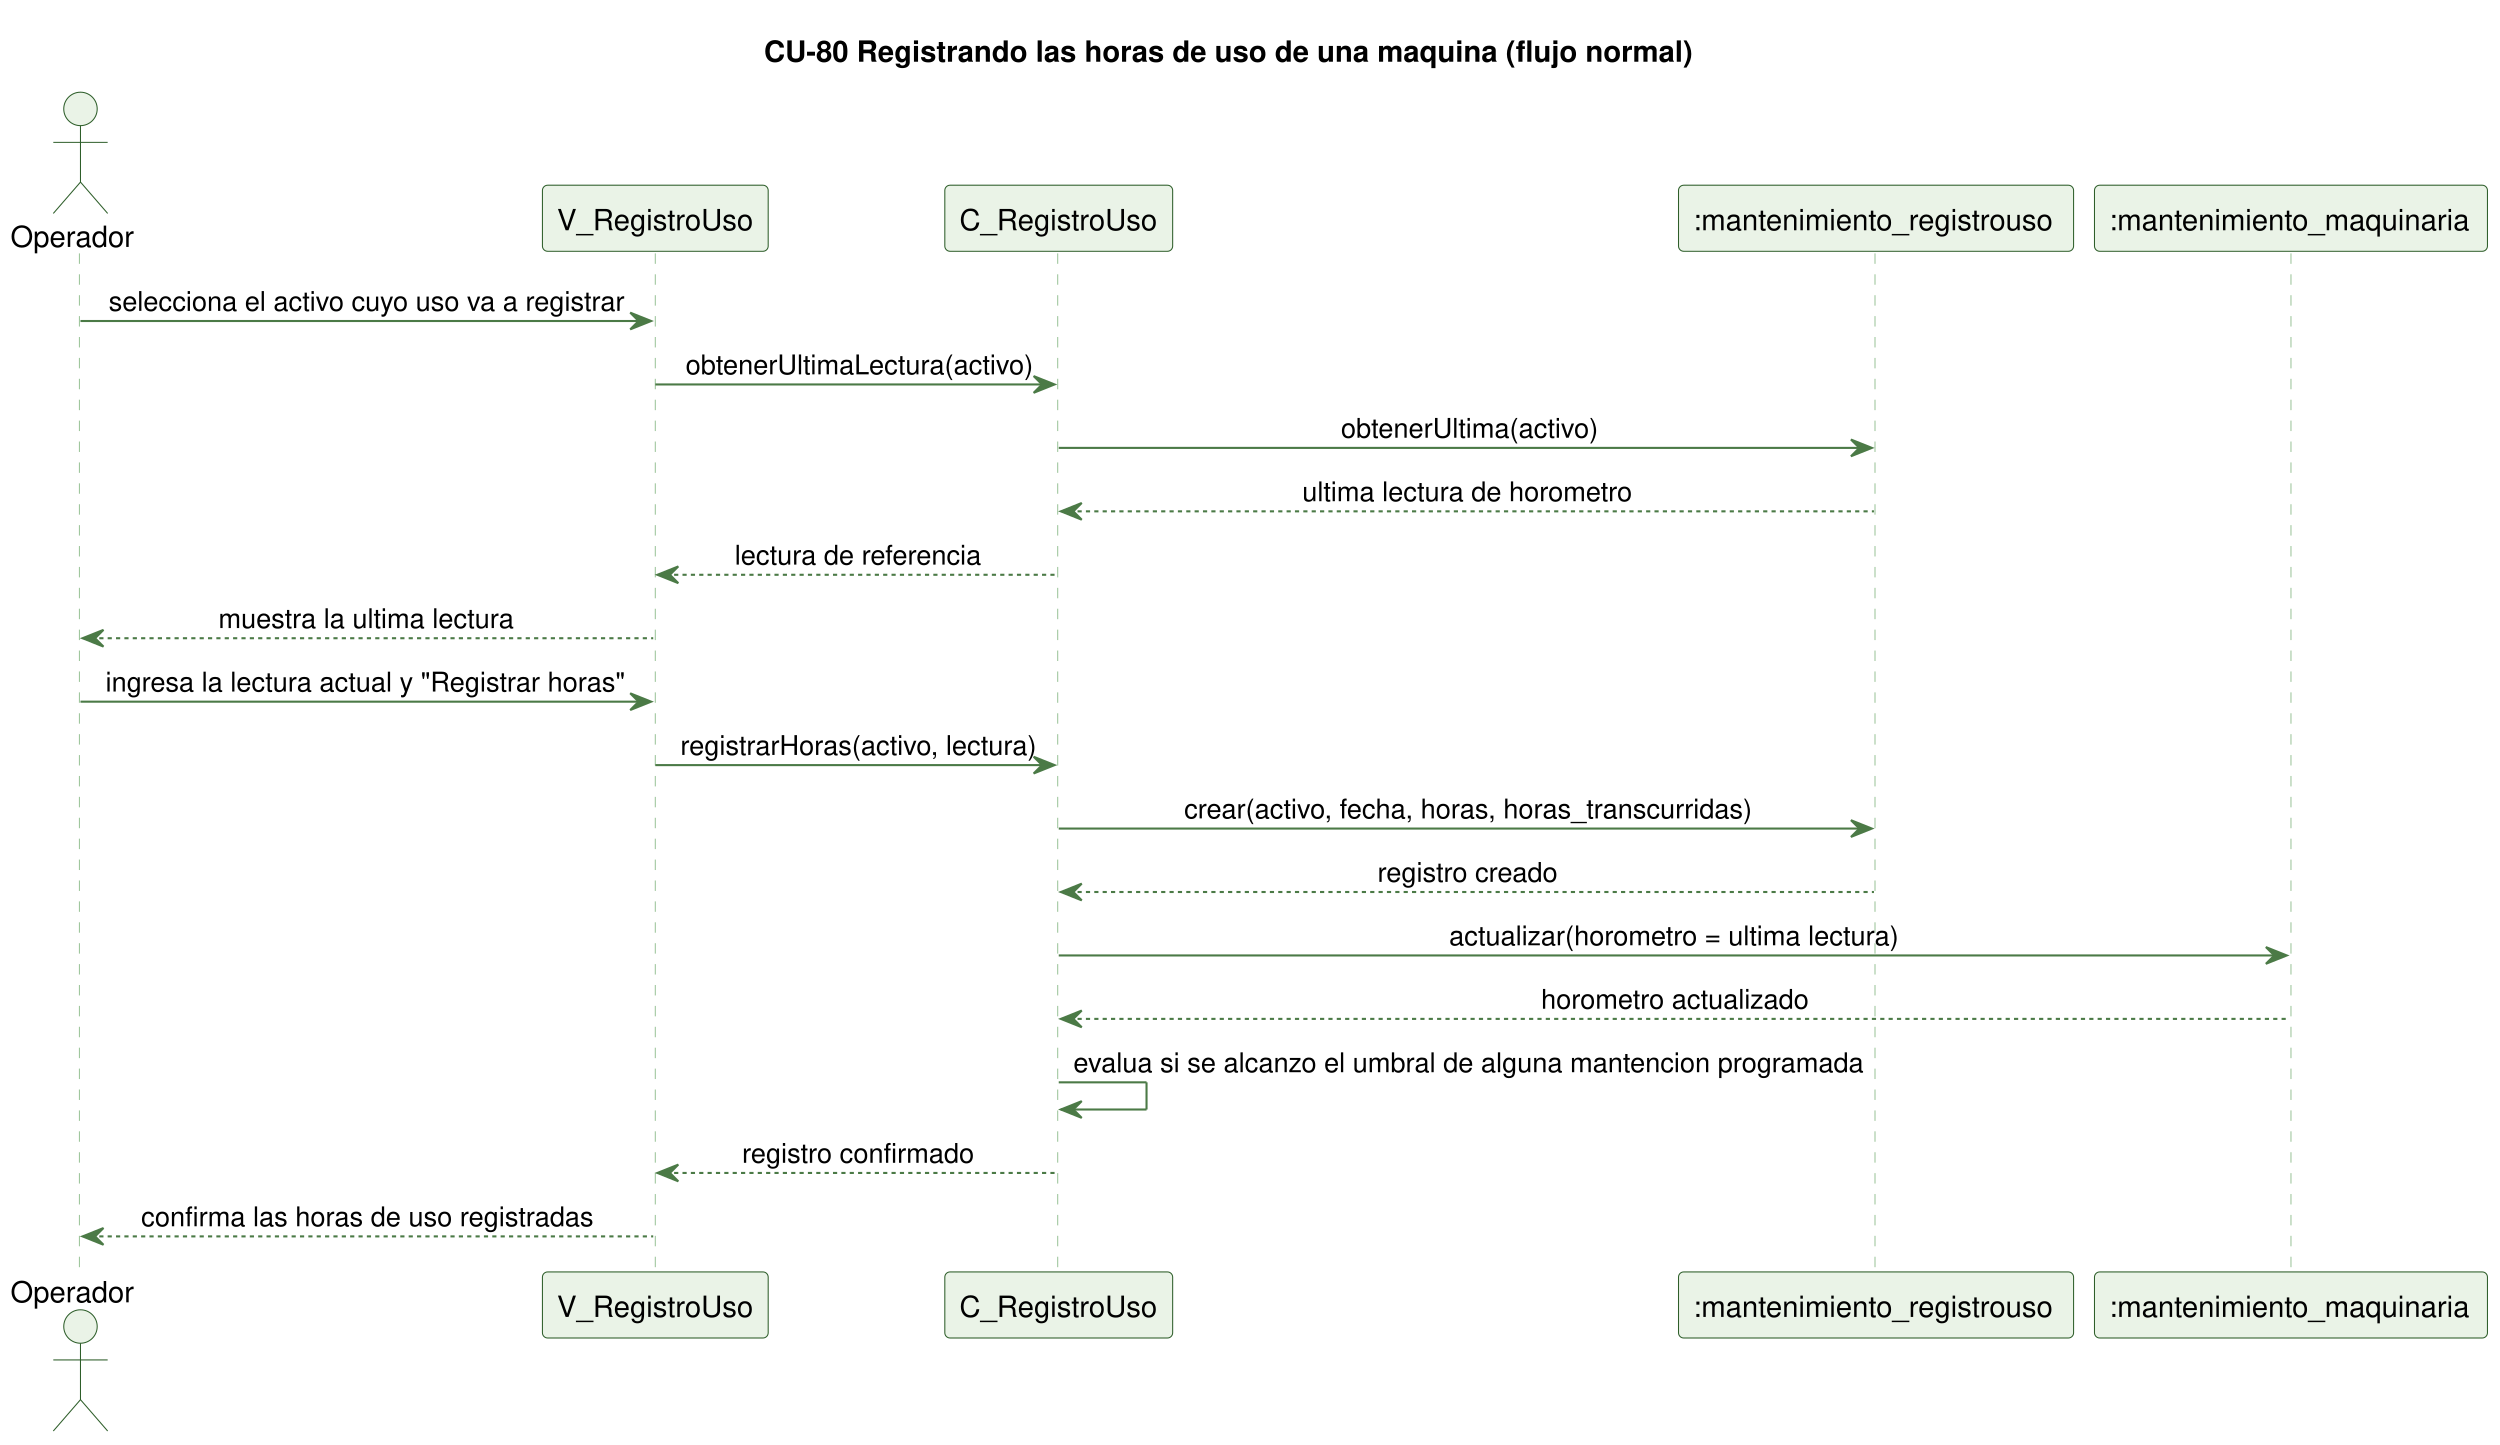
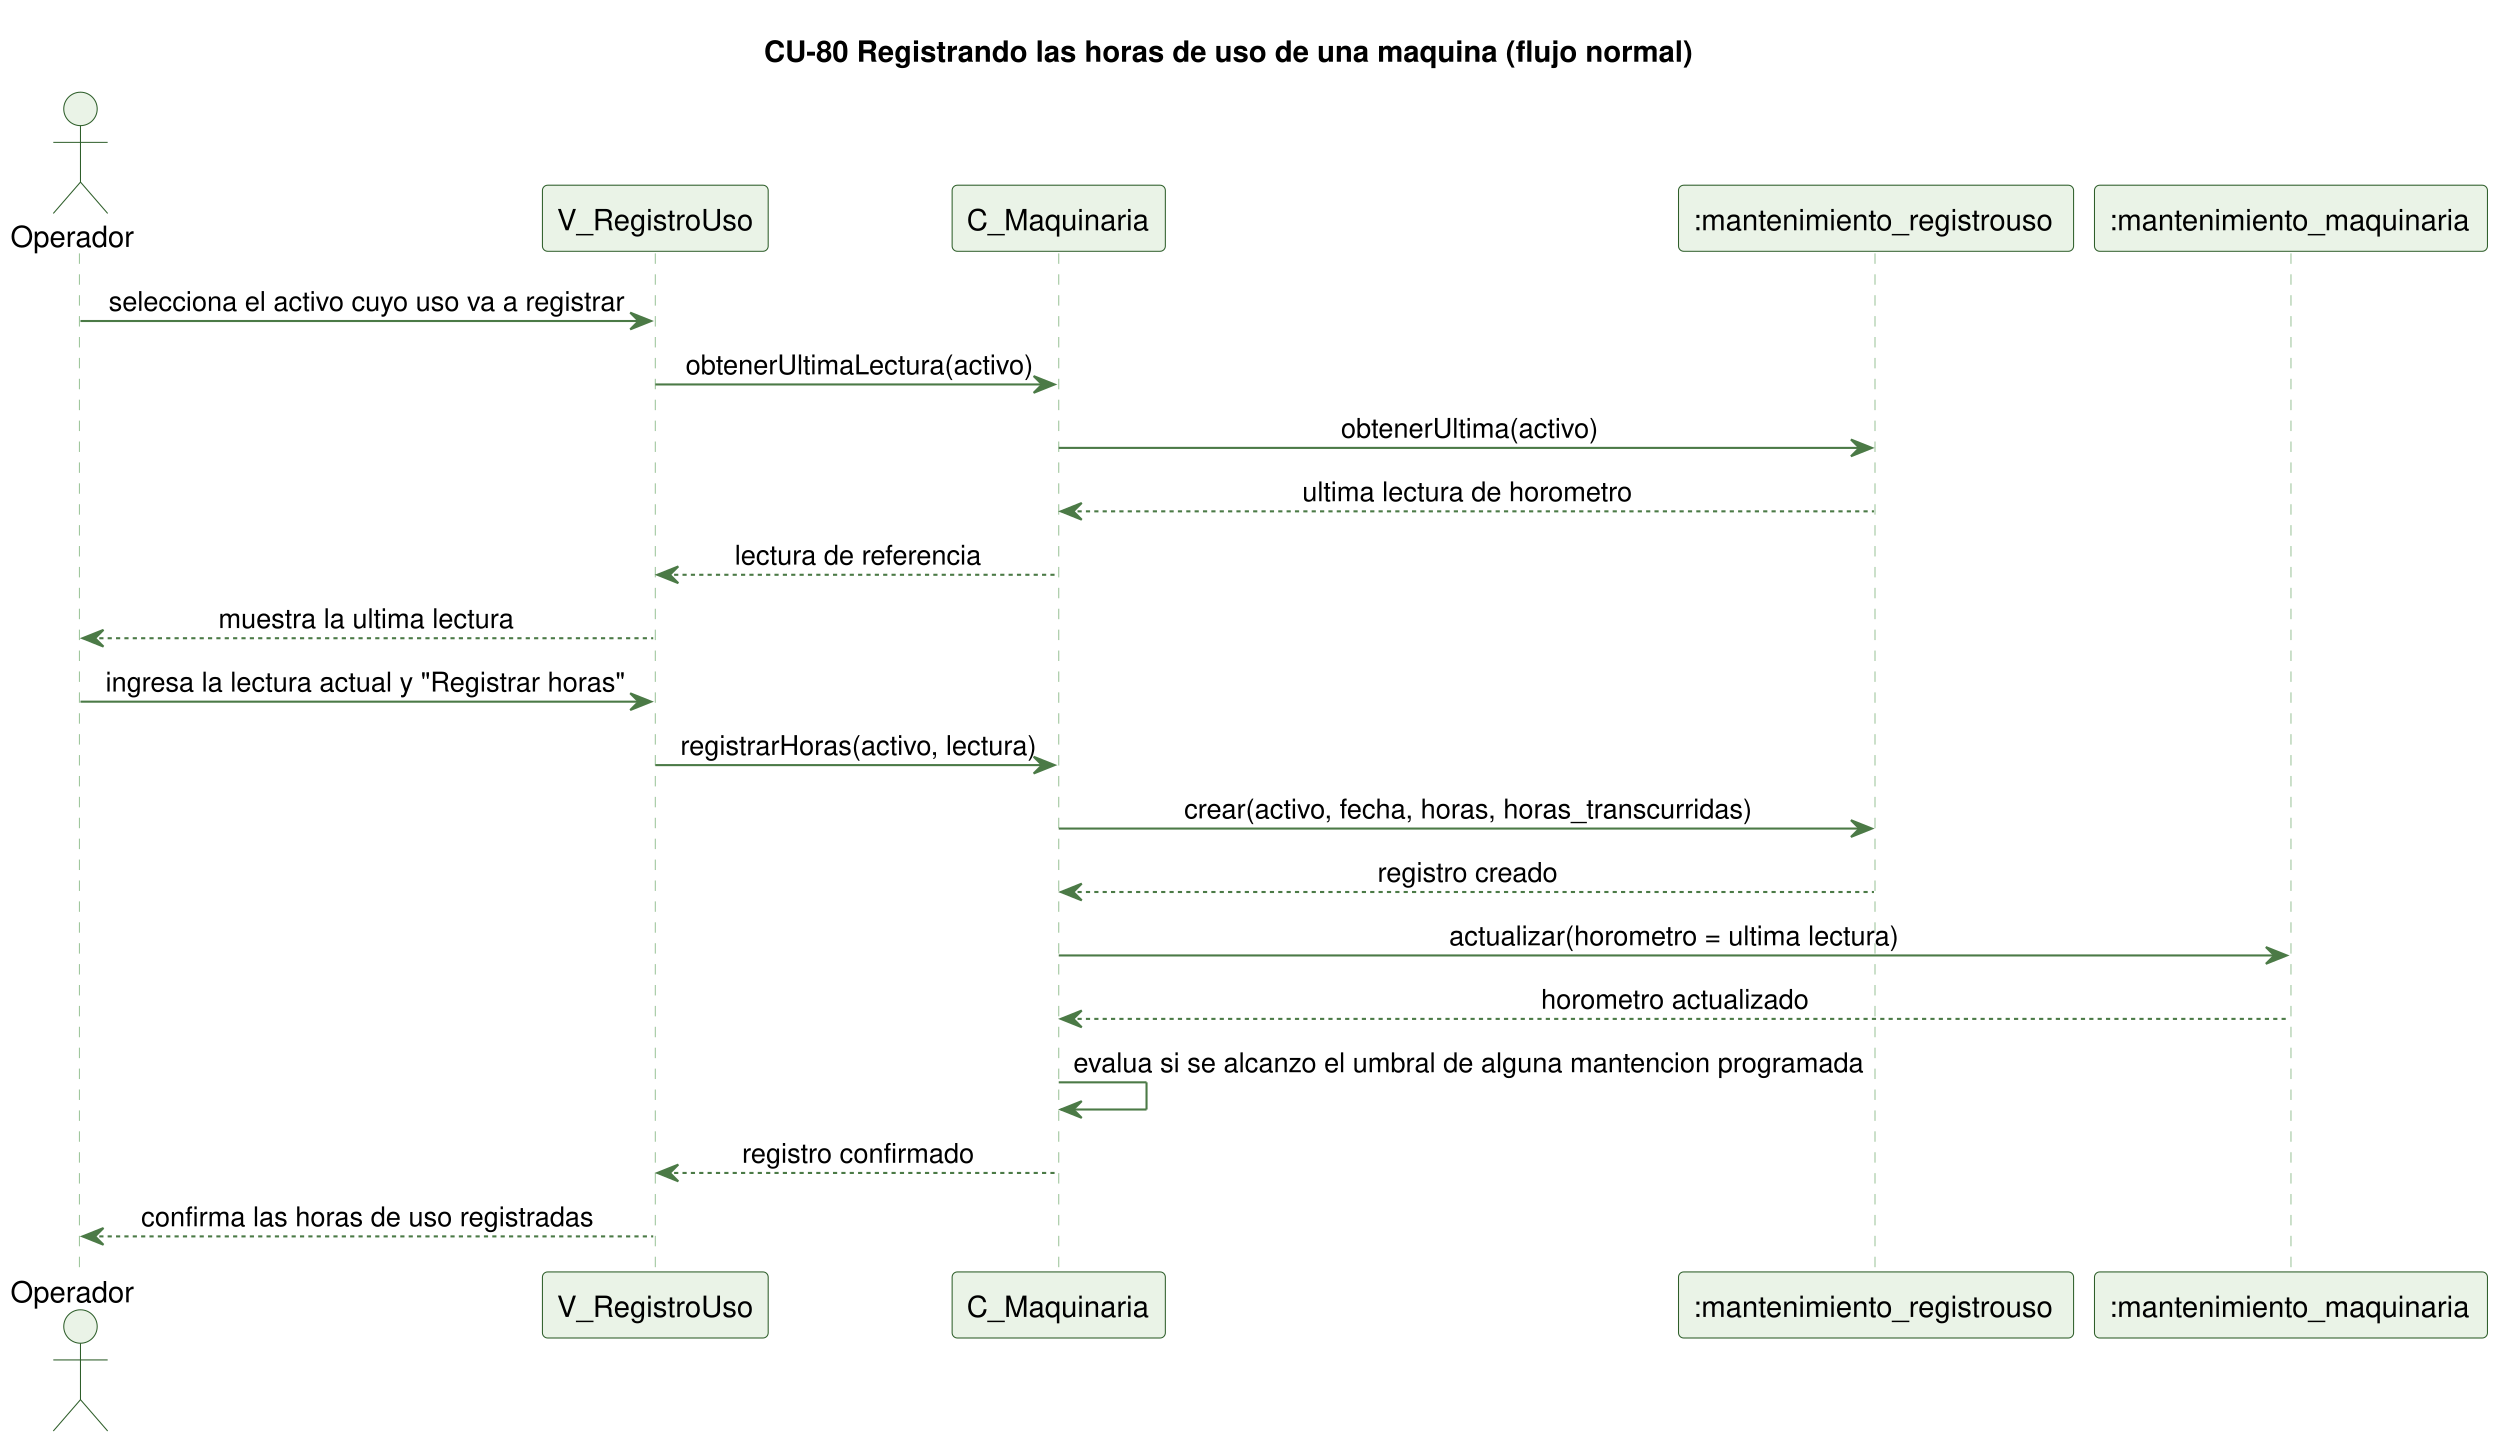
<svg xmlns="http://www.w3.org/2000/svg" contentStyleType="text/css" height="691px" preserveAspectRatio="none" style="width:1196px;height:691px;background:#FFFFFF;" version="1.1" viewBox="0 0 1196 691" width="1196px" zoomAndPan="magnify">
  <defs />
  <g>
    <text fill="#000000" font-family="Helvetica" font-size="14" font-weight="bold" lengthAdjust="spacing" textLength="463" x="365.5" y="29.533">CU-80 Registrando las horas de uso de una maquina (flujo normal)</text>
    <line style="stroke:#9CC49A;stroke-width:0.5;stroke-dasharray:5.0,5.0;" x1="38" x2="38" y1="121.219" y2="609.492" />
    <line style="stroke:#9CC49A;stroke-width:0.5;stroke-dasharray:5.0,5.0;" x1="313.5" x2="313.5" y1="121.219" y2="609.492" />
-     <line style="stroke:#9CC49A;stroke-width:0.5;stroke-dasharray:5.0,5.0;" x1="506" x2="506" y1="121.219" y2="609.492" />
+     <line style="stroke:#9CC49A;stroke-width:0.5;stroke-dasharray:5.0,5.0;" x1="506.5" x2="506.5" y1="121.219" y2="609.492" />
    <line style="stroke:#9CC49A;stroke-width:0.5;stroke-dasharray:5.0,5.0;" x1="897" x2="897" y1="121.219" y2="609.492" />
    <line style="stroke:#9CC49A;stroke-width:0.5;stroke-dasharray:5.0,5.0;" x1="1096" x2="1096" y1="121.219" y2="609.492" />
    <text fill="#000000" font-family="Helvetica" font-size="14" lengthAdjust="spacing" textLength="61" x="5" y="118.143">Operador</text>
    <ellipse cx="38.5" cy="52.109" fill="#EAF3E7" rx="8" ry="8" style="stroke:#2E5E2A;stroke-width:0.5;" />
    <path d="M38.5,60.109 L38.5,87.109 M25.5,68.109 L51.5,68.109 M38.5,87.109 L25.5,102.109 M38.5,87.109 L51.5,102.109 " fill="none" style="stroke:#2E5E2A;stroke-width:0.5;" />
    <text fill="#000000" font-family="Helvetica" font-size="14" lengthAdjust="spacing" textLength="61" x="5" y="623.025">Operador</text>
    <ellipse cx="38.5" cy="634.602" fill="#EAF3E7" rx="8" ry="8" style="stroke:#2E5E2A;stroke-width:0.5;" />
    <path d="M38.5,642.602 L38.5,669.602 M25.5,650.602 L51.5,650.602 M38.5,669.602 L25.5,684.602 M38.5,669.602 L51.5,684.602 " fill="none" style="stroke:#2E5E2A;stroke-width:0.5;" />
    <rect fill="#EAF3E7" height="31.609" rx="2.5" ry="2.5" style="stroke:#2E5E2A;stroke-width:0.5;" width="108" x="259.5" y="88.609" />
    <text fill="#000000" font-family="Helvetica" font-size="14" lengthAdjust="spacing" textLength="94" x="266.5" y="110.143">V_RegistroUso</text>
    <rect fill="#EAF3E7" height="31.609" rx="2.5" ry="2.5" style="stroke:#2E5E2A;stroke-width:0.5;" width="108" x="259.5" y="608.492" />
    <text fill="#000000" font-family="Helvetica" font-size="14" lengthAdjust="spacing" textLength="94" x="266.5" y="630.025">V_RegistroUso</text>
-     <rect fill="#EAF3E7" height="31.609" rx="2.5" ry="2.5" style="stroke:#2E5E2A;stroke-width:0.5;" width="109" x="452" y="88.609" />
-     <text fill="#000000" font-family="Helvetica" font-size="14" lengthAdjust="spacing" textLength="95" x="459" y="110.143">C_RegistroUso</text>
-     <rect fill="#EAF3E7" height="31.609" rx="2.5" ry="2.5" style="stroke:#2E5E2A;stroke-width:0.5;" width="109" x="452" y="608.492" />
-     <text fill="#000000" font-family="Helvetica" font-size="14" lengthAdjust="spacing" textLength="95" x="459" y="630.025">C_RegistroUso</text>
+     <rect fill="#EAF3E7" height="31.609" rx="2.5" ry="2.5" style="stroke:#2E5E2A;stroke-width:0.5;" width="102" x="455.5" y="88.609" />
+     <text fill="#000000" font-family="Helvetica" font-size="14" lengthAdjust="spacing" textLength="88" x="462.5" y="110.143">C_Maquinaria</text>
+     <rect fill="#EAF3E7" height="31.609" rx="2.5" ry="2.5" style="stroke:#2E5E2A;stroke-width:0.5;" width="102" x="455.5" y="608.492" />
+     <text fill="#000000" font-family="Helvetica" font-size="14" lengthAdjust="spacing" textLength="88" x="462.5" y="630.025">C_Maquinaria</text>
    <rect fill="#EAF3E7" height="31.609" rx="2.5" ry="2.5" style="stroke:#2E5E2A;stroke-width:0.5;" width="189" x="803" y="88.609" />
    <text fill="#000000" font-family="Helvetica" font-size="14" lengthAdjust="spacing" textLength="175" x="810" y="110.143">:mantenimiento_registrouso</text>
    <rect fill="#EAF3E7" height="31.609" rx="2.5" ry="2.5" style="stroke:#2E5E2A;stroke-width:0.5;" width="189" x="803" y="608.492" />
    <text fill="#000000" font-family="Helvetica" font-size="14" lengthAdjust="spacing" textLength="175" x="810" y="630.025">:mantenimiento_registrouso</text>
    <rect fill="#EAF3E7" height="31.609" rx="2.5" ry="2.5" style="stroke:#2E5E2A;stroke-width:0.5;" width="188" x="1002" y="88.609" />
    <text fill="#000000" font-family="Helvetica" font-size="14" lengthAdjust="spacing" textLength="174" x="1009" y="110.143">:mantenimiento_maquinaria</text>
    <rect fill="#EAF3E7" height="31.609" rx="2.5" ry="2.5" style="stroke:#2E5E2A;stroke-width:0.5;" width="188" x="1002" y="608.492" />
    <text fill="#000000" font-family="Helvetica" font-size="14" lengthAdjust="spacing" textLength="174" x="1009" y="630.025">:mantenimiento_maquinaria</text>
    <polygon fill="#4B7A46" points="301.5,149.57,311.5,153.57,301.5,157.57,305.5,153.57" style="stroke:#4B7A46;stroke-width:1.0;" />
    <line style="stroke:#4B7A46;stroke-width:1.0;" x1="38.5" x2="307.5" y1="153.57" y2="153.57" />
    <text fill="#000000" font-family="Helvetica" font-size="13" lengthAdjust="spacing" textLength="248" x="52" y="148.714">selecciona el activo cuyo uso va a registrar</text>
    <polygon fill="#4B7A46" points="494.5,179.922,504.5,183.922,494.5,187.922,498.5,183.922" style="stroke:#4B7A46;stroke-width:1.0;" />
    <line style="stroke:#4B7A46;stroke-width:1.0;" x1="313.5" x2="500.5" y1="183.922" y2="183.922" />
    <text fill="#000000" font-family="Helvetica" font-size="13" lengthAdjust="spacing" textLength="164" x="328" y="179.065">obtenerUltimaLectura(activo)</text>
    <polygon fill="#4B7A46" points="885.5,210.273,895.5,214.273,885.5,218.273,889.5,214.273" style="stroke:#4B7A46;stroke-width:1.0;" />
    <line style="stroke:#4B7A46;stroke-width:1.0;" x1="506.5" x2="891.5" y1="214.273" y2="214.273" />
    <text fill="#000000" font-family="Helvetica" font-size="13" lengthAdjust="spacing" textLength="121" x="641.5" y="209.417">obtenerUltima(activo)</text>
    <polygon fill="#4B7A46" points="517.5,240.625,507.5,244.625,517.5,248.625,513.5,244.625" style="stroke:#4B7A46;stroke-width:1.0;" />
    <line style="stroke:#4B7A46;stroke-width:1.0;stroke-dasharray:2.0,2.0;" x1="511.5" x2="896.5" y1="244.625" y2="244.625" />
    <text fill="#000000" font-family="Helvetica" font-size="13" lengthAdjust="spacing" textLength="158" x="623" y="239.769">ultima lectura de horometro</text>
    <polygon fill="#4B7A46" points="324.5,270.977,314.5,274.977,324.5,278.977,320.5,274.977" style="stroke:#4B7A46;stroke-width:1.0;" />
    <line style="stroke:#4B7A46;stroke-width:1.0;stroke-dasharray:2.0,2.0;" x1="318.5" x2="505.5" y1="274.977" y2="274.977" />
    <text fill="#000000" font-family="Helvetica" font-size="13" lengthAdjust="spacing" textLength="117" x="351.5" y="270.12">lectura de referencia</text>
    <polygon fill="#4B7A46" points="49.5,301.328,39.5,305.328,49.5,309.328,45.5,305.328" style="stroke:#4B7A46;stroke-width:1.0;" />
    <line style="stroke:#4B7A46;stroke-width:1.0;stroke-dasharray:2.0,2.0;" x1="43.5" x2="312.5" y1="305.328" y2="305.328" />
    <text fill="#000000" font-family="Helvetica" font-size="13" lengthAdjust="spacing" textLength="143" x="104.5" y="300.472">muestra la ultima lectura</text>
    <polygon fill="#4B7A46" points="301.5,331.68,311.5,335.68,301.5,339.68,305.5,335.68" style="stroke:#4B7A46;stroke-width:1.0;" />
    <line style="stroke:#4B7A46;stroke-width:1.0;" x1="38.5" x2="307.5" y1="335.68" y2="335.68" />
    <text fill="#000000" font-family="Helvetica" font-size="13" lengthAdjust="spacing" textLength="251" x="50.5" y="330.823">ingresa la lectura actual y "Registrar horas"</text>
    <polygon fill="#4B7A46" points="494.5,362.031,504.5,366.031,494.5,370.031,498.5,366.031" style="stroke:#4B7A46;stroke-width:1.0;" />
    <line style="stroke:#4B7A46;stroke-width:1.0;" x1="313.5" x2="500.5" y1="366.031" y2="366.031" />
    <text fill="#000000" font-family="Helvetica" font-size="13" lengthAdjust="spacing" textLength="169" x="325.5" y="361.175">registrarHoras(activo, lectura)</text>
    <polygon fill="#4B7A46" points="885.5,392.383,895.5,396.383,885.5,400.383,889.5,396.383" style="stroke:#4B7A46;stroke-width:1.0;" />
    <line style="stroke:#4B7A46;stroke-width:1.0;" x1="506.5" x2="891.5" y1="396.383" y2="396.383" />
    <text fill="#000000" font-family="Helvetica" font-size="13" lengthAdjust="spacing" textLength="271" x="566.5" y="391.526">crear(activo, fecha, horas, horas_transcurridas)</text>
    <polygon fill="#4B7A46" points="517.5,422.734,507.5,426.734,517.5,430.734,513.5,426.734" style="stroke:#4B7A46;stroke-width:1.0;" />
    <line style="stroke:#4B7A46;stroke-width:1.0;stroke-dasharray:2.0,2.0;" x1="511.5" x2="896.5" y1="426.734" y2="426.734" />
    <text fill="#000000" font-family="Helvetica" font-size="13" lengthAdjust="spacing" textLength="86" x="659" y="421.878">registro creado</text>
    <polygon fill="#4B7A46" points="1084,453.086,1094,457.086,1084,461.086,1088,457.086" style="stroke:#4B7A46;stroke-width:1.0;" />
    <line style="stroke:#4B7A46;stroke-width:1.0;" x1="506.5" x2="1090" y1="457.086" y2="457.086" />
    <text fill="#000000" font-family="Helvetica" font-size="13" lengthAdjust="spacing" textLength="216" x="693.25" y="452.229">actualizar(horometro = ultima lectura)</text>
    <polygon fill="#4B7A46" points="517.5,483.438,507.5,487.438,517.5,491.438,513.5,487.438" style="stroke:#4B7A46;stroke-width:1.0;" />
    <line style="stroke:#4B7A46;stroke-width:1.0;stroke-dasharray:2.0,2.0;" x1="511.5" x2="1095" y1="487.438" y2="487.438" />
    <text fill="#000000" font-family="Helvetica" font-size="13" lengthAdjust="spacing" textLength="128" x="737.25" y="482.581">horometro actualizado</text>
    <line style="stroke:#4B7A46;stroke-width:1.0;" x1="506.5" x2="548.5" y1="517.789" y2="517.789" />
    <line style="stroke:#4B7A46;stroke-width:1.0;" x1="548.5" x2="548.5" y1="517.789" y2="530.789" />
    <line style="stroke:#4B7A46;stroke-width:1.0;" x1="507.5" x2="548.5" y1="530.789" y2="530.789" />
    <polygon fill="#4B7A46" points="517.5,526.789,507.5,530.789,517.5,534.789,513.5,530.789" style="stroke:#4B7A46;stroke-width:1.0;" />
    <text fill="#000000" font-family="Helvetica" font-size="13" lengthAdjust="spacing" textLength="377" x="513.5" y="512.933">evalua si se alcanzo el umbral de alguna mantencion programada</text>
    <polygon fill="#4B7A46" points="324.5,557.141,314.5,561.141,324.5,565.141,320.5,561.141" style="stroke:#4B7A46;stroke-width:1.0;" />
    <line style="stroke:#4B7A46;stroke-width:1.0;stroke-dasharray:2.0,2.0;" x1="318.5" x2="505.5" y1="561.141" y2="561.141" />
    <text fill="#000000" font-family="Helvetica" font-size="13" lengthAdjust="spacing" textLength="110" x="355" y="556.284">registro confirmado</text>
    <polygon fill="#4B7A46" points="49.5,587.492,39.5,591.492,49.5,595.492,45.5,591.492" style="stroke:#4B7A46;stroke-width:1.0;" />
    <line style="stroke:#4B7A46;stroke-width:1.0;stroke-dasharray:2.0,2.0;" x1="43.5" x2="312.5" y1="591.492" y2="591.492" />
    <text fill="#000000" font-family="Helvetica" font-size="13" lengthAdjust="spacing" textLength="217" x="67.5" y="586.636">confirma las horas de uso registradas</text>
  </g>
</svg>
